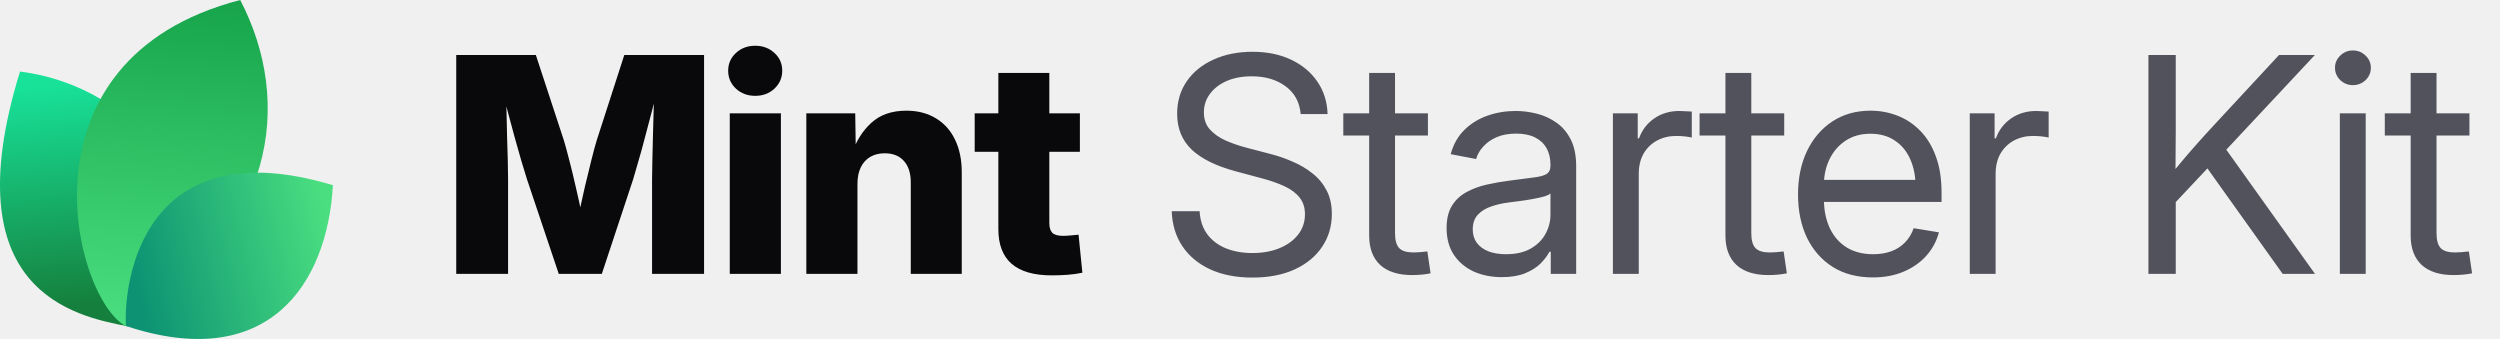
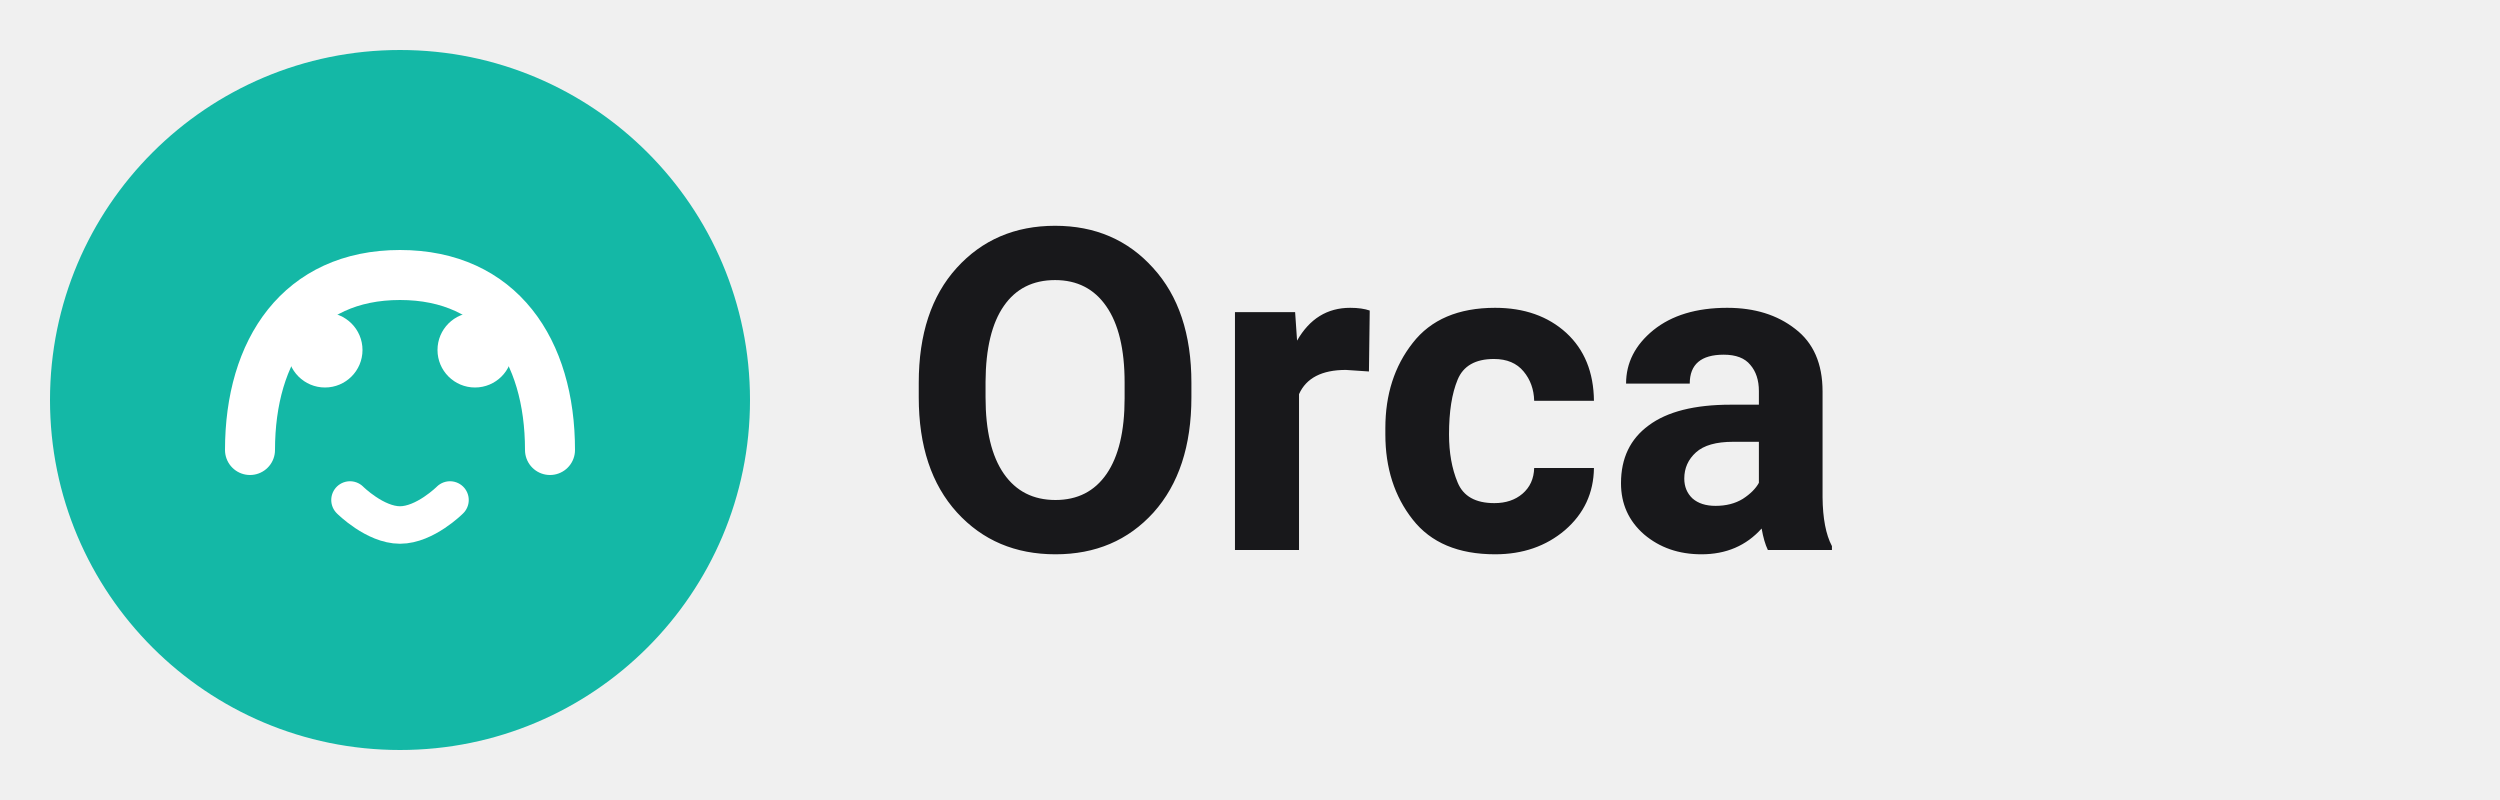
- <svg xmlns="http://www.w3.org/2000/svg" width="177" height="24" viewBox="0 0 177 24" fill="none">
-   <path d="M9.061 23.108C5.268 22.377 -3.391 20.627 1.417 5.064C9.634 6.099 16.973 14.064 9.061 23.108Z" fill="url(#paint0_linear_17557_2020)" />
-   <path d="M8.919 23.094C5.276 21.222 0.784 4.209 17.007 0C20.757 7.193 19.621 16.545 8.919 23.094Z" fill="url(#paint1_linear_17557_2020)" />
-   <path d="M8.914 23.079C8.735 19.882 10.159 9.085 23.57 13.111C23.181 20.123 18.984 26.418 8.914 23.079Z" fill="url(#paint2_linear_17557_2020)" />
-   <path d="M32.301 19.392V3.894H37.938L39.925 9.948C40.036 10.315 40.164 10.787 40.31 11.362C40.462 11.938 40.611 12.552 40.757 13.204C40.91 13.855 41.048 14.483 41.173 15.086C41.305 15.682 41.412 16.192 41.495 16.615H40.695C40.771 16.192 40.871 15.682 40.996 15.086C41.128 14.49 41.267 13.866 41.412 13.214C41.565 12.562 41.714 11.948 41.86 11.373C42.005 10.79 42.133 10.315 42.244 9.948L44.2 3.894H49.848V19.392H46.166V12.704C46.166 12.357 46.173 11.917 46.187 11.383C46.2 10.849 46.214 10.27 46.228 9.646C46.249 9.022 46.266 8.391 46.28 7.753C46.301 7.115 46.311 6.519 46.311 5.964H46.623C46.485 6.561 46.332 7.181 46.166 7.826C45.999 8.471 45.833 9.102 45.666 9.719C45.507 10.336 45.351 10.901 45.198 11.414C45.053 11.928 44.928 12.357 44.824 12.704L42.608 19.392H39.561L37.314 12.704C37.203 12.357 37.072 11.928 36.919 11.414C36.773 10.901 36.614 10.34 36.441 9.729C36.274 9.112 36.104 8.481 35.931 7.836C35.764 7.192 35.608 6.567 35.463 5.964H35.827C35.834 6.512 35.844 7.105 35.858 7.743C35.872 8.374 35.886 9.005 35.9 9.636C35.92 10.26 35.938 10.839 35.952 11.373C35.965 11.907 35.972 12.351 35.972 12.704V19.392H32.301ZM51.668 19.392V8.024H55.288V19.392H51.668ZM53.468 6.786C52.927 6.786 52.473 6.616 52.105 6.276C51.738 5.93 51.554 5.507 51.554 5.007C51.554 4.508 51.738 4.088 52.105 3.749C52.473 3.409 52.927 3.239 53.468 3.239C54.009 3.239 54.463 3.409 54.83 3.749C55.198 4.082 55.382 4.501 55.382 5.007C55.382 5.507 55.198 5.93 54.83 6.276C54.463 6.616 54.009 6.786 53.468 6.786ZM60.708 13.027V19.392H57.088V8.024H60.551L60.593 10.967H60.281C60.593 10.024 61.061 9.268 61.685 8.7C62.309 8.124 63.138 7.836 64.171 7.836C64.975 7.836 65.672 8.017 66.262 8.377C66.851 8.731 67.302 9.234 67.614 9.885C67.933 10.537 68.092 11.307 68.092 12.194V19.392H64.483V12.912C64.483 12.26 64.32 11.754 63.994 11.394C63.675 11.033 63.221 10.853 62.632 10.853C62.25 10.853 61.914 10.936 61.623 11.102C61.332 11.269 61.106 11.515 60.947 11.841C60.787 12.16 60.708 12.555 60.708 13.027ZM76.456 8.024V10.749H69.008V8.024H76.456ZM70.683 5.163H74.292V15.783C74.292 16.102 74.361 16.334 74.5 16.48C74.646 16.625 74.899 16.698 75.259 16.698C75.405 16.698 75.596 16.688 75.831 16.667C76.074 16.646 76.251 16.629 76.362 16.615L76.632 19.309C76.313 19.378 75.963 19.427 75.582 19.455C75.207 19.482 74.836 19.496 74.469 19.496C73.2 19.496 72.25 19.222 71.619 18.674C70.995 18.127 70.683 17.308 70.683 16.22V5.163Z" fill="#09090B" />
-   <path d="M88.667 19.652C87.523 19.652 86.528 19.458 85.682 19.07C84.843 18.681 84.188 18.137 83.716 17.437C83.245 16.736 82.992 15.908 82.957 14.951H84.933C84.968 15.596 85.148 16.14 85.474 16.584C85.8 17.021 86.24 17.354 86.795 17.582C87.35 17.804 87.974 17.915 88.667 17.915C89.388 17.915 90.026 17.801 90.581 17.572C91.143 17.343 91.583 17.024 91.902 16.615C92.228 16.199 92.391 15.717 92.391 15.169C92.391 14.698 92.266 14.306 92.017 13.994C91.767 13.675 91.413 13.408 90.956 13.193C90.498 12.978 89.954 12.787 89.323 12.621L87.502 12.132C86.123 11.765 85.082 11.255 84.382 10.603C83.689 9.944 83.342 9.095 83.342 8.055C83.342 7.174 83.571 6.404 84.028 5.746C84.486 5.087 85.117 4.577 85.921 4.217C86.726 3.849 87.645 3.666 88.678 3.666C89.718 3.666 90.63 3.853 91.413 4.227C92.204 4.602 92.824 5.122 93.275 5.787C93.726 6.446 93.965 7.209 93.993 8.076H92.089C92.013 7.23 91.656 6.574 91.018 6.11C90.387 5.638 89.586 5.403 88.615 5.403C87.95 5.403 87.36 5.513 86.847 5.735C86.341 5.957 85.946 6.262 85.661 6.651C85.377 7.032 85.235 7.469 85.235 7.961C85.235 8.447 85.377 8.849 85.661 9.168C85.946 9.48 86.317 9.74 86.774 9.948C87.232 10.149 87.724 10.319 88.251 10.457L89.884 10.884C90.439 11.023 90.977 11.206 91.496 11.435C92.023 11.657 92.495 11.934 92.911 12.267C93.334 12.593 93.67 12.995 93.92 13.474C94.17 13.945 94.294 14.504 94.294 15.149C94.294 16.015 94.066 16.788 93.608 17.468C93.157 18.148 92.512 18.681 91.673 19.07C90.834 19.458 89.832 19.652 88.667 19.652ZM101.097 8.024V9.594H95.106V8.024H101.097ZM96.937 5.163H98.767V16.521C98.767 17 98.865 17.347 99.059 17.562C99.26 17.77 99.6 17.874 100.078 17.874C100.21 17.874 100.366 17.867 100.546 17.853C100.733 17.832 100.903 17.815 101.056 17.801L101.285 19.351C101.097 19.392 100.886 19.423 100.65 19.444C100.414 19.465 100.189 19.475 99.974 19.475C98.996 19.475 98.244 19.236 97.717 18.758C97.197 18.272 96.937 17.579 96.937 16.677V5.163ZM106.33 19.621C105.595 19.621 104.932 19.489 104.343 19.226C103.754 18.955 103.285 18.564 102.939 18.05C102.592 17.53 102.419 16.896 102.419 16.147C102.419 15.495 102.547 14.965 102.804 14.556C103.06 14.146 103.403 13.828 103.833 13.599C104.263 13.363 104.742 13.186 105.269 13.068C105.796 12.95 106.333 12.857 106.881 12.787C107.574 12.69 108.132 12.617 108.555 12.569C108.978 12.52 109.287 12.441 109.481 12.33C109.675 12.212 109.772 12.014 109.772 11.737V11.654C109.772 11.203 109.679 10.815 109.492 10.489C109.311 10.163 109.041 9.91 108.68 9.729C108.32 9.549 107.872 9.459 107.338 9.459C106.805 9.459 106.34 9.546 105.945 9.719C105.556 9.892 105.241 10.118 104.998 10.395C104.755 10.665 104.593 10.953 104.509 11.258L102.71 10.915C102.897 10.222 103.22 9.65 103.677 9.199C104.135 8.748 104.679 8.412 105.31 8.19C105.941 7.968 106.607 7.857 107.307 7.857C107.8 7.857 108.295 7.92 108.795 8.044C109.301 8.169 109.765 8.381 110.188 8.679C110.611 8.97 110.951 9.369 111.208 9.875C111.464 10.374 111.593 11.005 111.593 11.768V19.392H109.793V17.822H109.7C109.568 18.085 109.363 18.359 109.086 18.643C108.809 18.921 108.444 19.153 107.994 19.34C107.543 19.527 106.988 19.621 106.33 19.621ZM106.621 17.998C107.321 17.998 107.904 17.867 108.368 17.603C108.84 17.333 109.19 16.986 109.419 16.563C109.654 16.133 109.772 15.682 109.772 15.211V13.692C109.703 13.769 109.554 13.841 109.325 13.911C109.096 13.973 108.829 14.032 108.524 14.088C108.226 14.143 107.921 14.192 107.609 14.233C107.304 14.275 107.033 14.309 106.798 14.337C106.354 14.393 105.938 14.49 105.549 14.628C105.168 14.76 104.86 14.954 104.624 15.211C104.388 15.467 104.27 15.811 104.27 16.241C104.27 16.615 104.367 16.934 104.561 17.198C104.762 17.461 105.04 17.662 105.393 17.801C105.747 17.933 106.156 17.998 106.621 17.998ZM114.193 19.392V8.024H115.951V9.792H116.045C116.253 9.209 116.61 8.741 117.116 8.388C117.622 8.034 118.219 7.857 118.905 7.857C119.058 7.857 119.217 7.864 119.384 7.878C119.55 7.885 119.682 7.892 119.779 7.899V9.74C119.716 9.719 119.578 9.695 119.363 9.667C119.155 9.639 118.922 9.625 118.666 9.625C118.174 9.625 117.726 9.733 117.324 9.948C116.922 10.163 116.603 10.471 116.367 10.874C116.138 11.276 116.024 11.758 116.024 12.319V19.392H114.193ZM126.322 8.024V9.594H120.33V8.024H126.322ZM122.161 5.163H123.992V16.521C123.992 17 124.089 17.347 124.283 17.562C124.484 17.77 124.824 17.874 125.302 17.874C125.434 17.874 125.59 17.867 125.77 17.853C125.958 17.832 126.127 17.815 126.28 17.801L126.509 19.351C126.322 19.392 126.11 19.423 125.874 19.444C125.639 19.465 125.413 19.475 125.198 19.475C124.221 19.475 123.468 19.236 122.941 18.758C122.421 18.272 122.161 17.579 122.161 16.677V5.163ZM132.604 19.642C131.502 19.642 130.555 19.396 129.765 18.903C128.974 18.404 128.364 17.714 127.934 16.834C127.511 15.946 127.3 14.927 127.3 13.775C127.3 12.611 127.511 11.584 127.934 10.697C128.364 9.802 128.964 9.102 129.734 8.596C130.51 8.089 131.408 7.836 132.428 7.836C133.1 7.836 133.738 7.954 134.341 8.19C134.952 8.426 135.489 8.783 135.954 9.261C136.425 9.74 136.793 10.343 137.056 11.071C137.327 11.792 137.462 12.645 137.462 13.63V14.296H128.433V12.735H136.463L135.631 13.297C135.631 12.541 135.506 11.876 135.257 11.3C135.007 10.725 134.643 10.277 134.165 9.958C133.686 9.632 133.107 9.469 132.428 9.469C131.748 9.469 131.162 9.632 130.67 9.958C130.177 10.284 129.796 10.725 129.526 11.279C129.262 11.827 129.13 12.441 129.13 13.12V14.046C129.13 14.864 129.273 15.572 129.557 16.168C129.841 16.757 130.243 17.211 130.763 17.53C131.283 17.842 131.901 17.998 132.615 17.998C133.093 17.998 133.523 17.929 133.905 17.79C134.293 17.645 134.619 17.433 134.882 17.156C135.153 16.879 135.354 16.546 135.486 16.157L137.275 16.449C137.108 17.08 136.81 17.634 136.38 18.113C135.95 18.591 135.413 18.966 134.768 19.236C134.123 19.507 133.402 19.642 132.604 19.642ZM139.459 19.392V8.024H141.217V9.792H141.311C141.519 9.209 141.876 8.741 142.382 8.388C142.888 8.034 143.485 7.857 144.171 7.857C144.324 7.857 144.483 7.864 144.649 7.878C144.816 7.885 144.948 7.892 145.045 7.899V9.74C144.982 9.719 144.844 9.695 144.629 9.667C144.421 9.639 144.188 9.625 143.932 9.625C143.439 9.625 142.992 9.733 142.59 9.948C142.188 10.163 141.869 10.471 141.633 10.874C141.404 11.276 141.29 11.758 141.29 12.319V19.392H139.459ZM153.429 14.961V12.715C153.783 12.257 154.136 11.82 154.49 11.404C154.844 10.981 155.204 10.565 155.572 10.156C155.939 9.74 156.314 9.327 156.695 8.918L161.355 3.894H163.893L157.277 10.967H157.184L153.429 14.961ZM152.108 19.392V3.894H154.043V9.241L154.022 12.559L154.043 13.505V19.392H152.108ZM161.615 19.392L155.967 11.477L157.173 9.969L163.903 19.392H161.615ZM165.661 19.392V8.024H167.492V19.392H165.661ZM166.587 6.027C166.24 6.027 165.942 5.909 165.692 5.673C165.443 5.43 165.318 5.139 165.318 4.799C165.318 4.459 165.443 4.172 165.692 3.936C165.942 3.693 166.24 3.572 166.587 3.572C166.934 3.572 167.232 3.693 167.482 3.936C167.731 4.172 167.856 4.459 167.856 4.799C167.856 5.139 167.731 5.43 167.482 5.673C167.232 5.909 166.934 6.027 166.587 6.027ZM174.836 8.024V9.594H168.844V8.024H174.836ZM170.675 5.163H172.506V16.521C172.506 17 172.603 17.347 172.797 17.562C172.998 17.77 173.338 17.874 173.816 17.874C173.948 17.874 174.104 17.867 174.284 17.853C174.472 17.832 174.641 17.815 174.794 17.801L175.023 19.351C174.836 19.392 174.624 19.423 174.388 19.444C174.153 19.465 173.927 19.475 173.712 19.475C172.735 19.475 171.982 19.236 171.455 18.758C170.935 18.272 170.675 17.579 170.675 16.677V5.163Z" fill="#52525C" />
-   <defs>
-     <linearGradient id="paint0_linear_17557_2020" x1="3.776" y1="5.916" x2="5.232" y2="21.559" gradientUnits="userSpaceOnUse">
-       <stop stop-color="#18E299" />
-       <stop offset="1" stop-color="#15803D" />
-     </linearGradient>
-     <linearGradient id="paint1_linear_17557_2020" x1="12.171" y1="-0.718" x2="10.19" y2="22.983" gradientUnits="userSpaceOnUse">
-       <stop stop-color="#16A34A" />
-       <stop offset="1" stop-color="#4ADE80" />
-     </linearGradient>
-     <linearGradient id="paint2_linear_17557_2020" x1="23.133" y1="15.353" x2="9.338" y2="18.52" gradientUnits="userSpaceOnUse">
-       <stop stop-color="#4ADE80" />
-       <stop offset="1" stop-color="#0D9373" />
-     </linearGradient>
-   </defs>
+ <svg xmlns="http://www.w3.org/2000/svg" width="100" height="32" viewBox="0 0 100 32" fill="none">
+   <circle cx="16" cy="16" r="14" fill="#14b8a6" />
+   <path d="M10 18C10 14 12 11 16 11C20 11 22 14 22 18" stroke="white" stroke-width="2" stroke-linecap="round" />
+   <circle cx="13" cy="14" r="1.5" fill="white" />
+   <circle cx="19" cy="14" r="1.5" fill="white" />
+   <path d="M14 20C14 20 15 21 16 21C17 21 18 20 18 20" stroke="white" stroke-width="1.5" stroke-linecap="round" />
+   <text x="36" y="22" font-family="system-ui, -apple-system, BlinkMacSystemFont, 'Segoe UI', Roboto, sans-serif" font-size="18" font-weight="600" fill="#18181b">Orca</text>
</svg>
